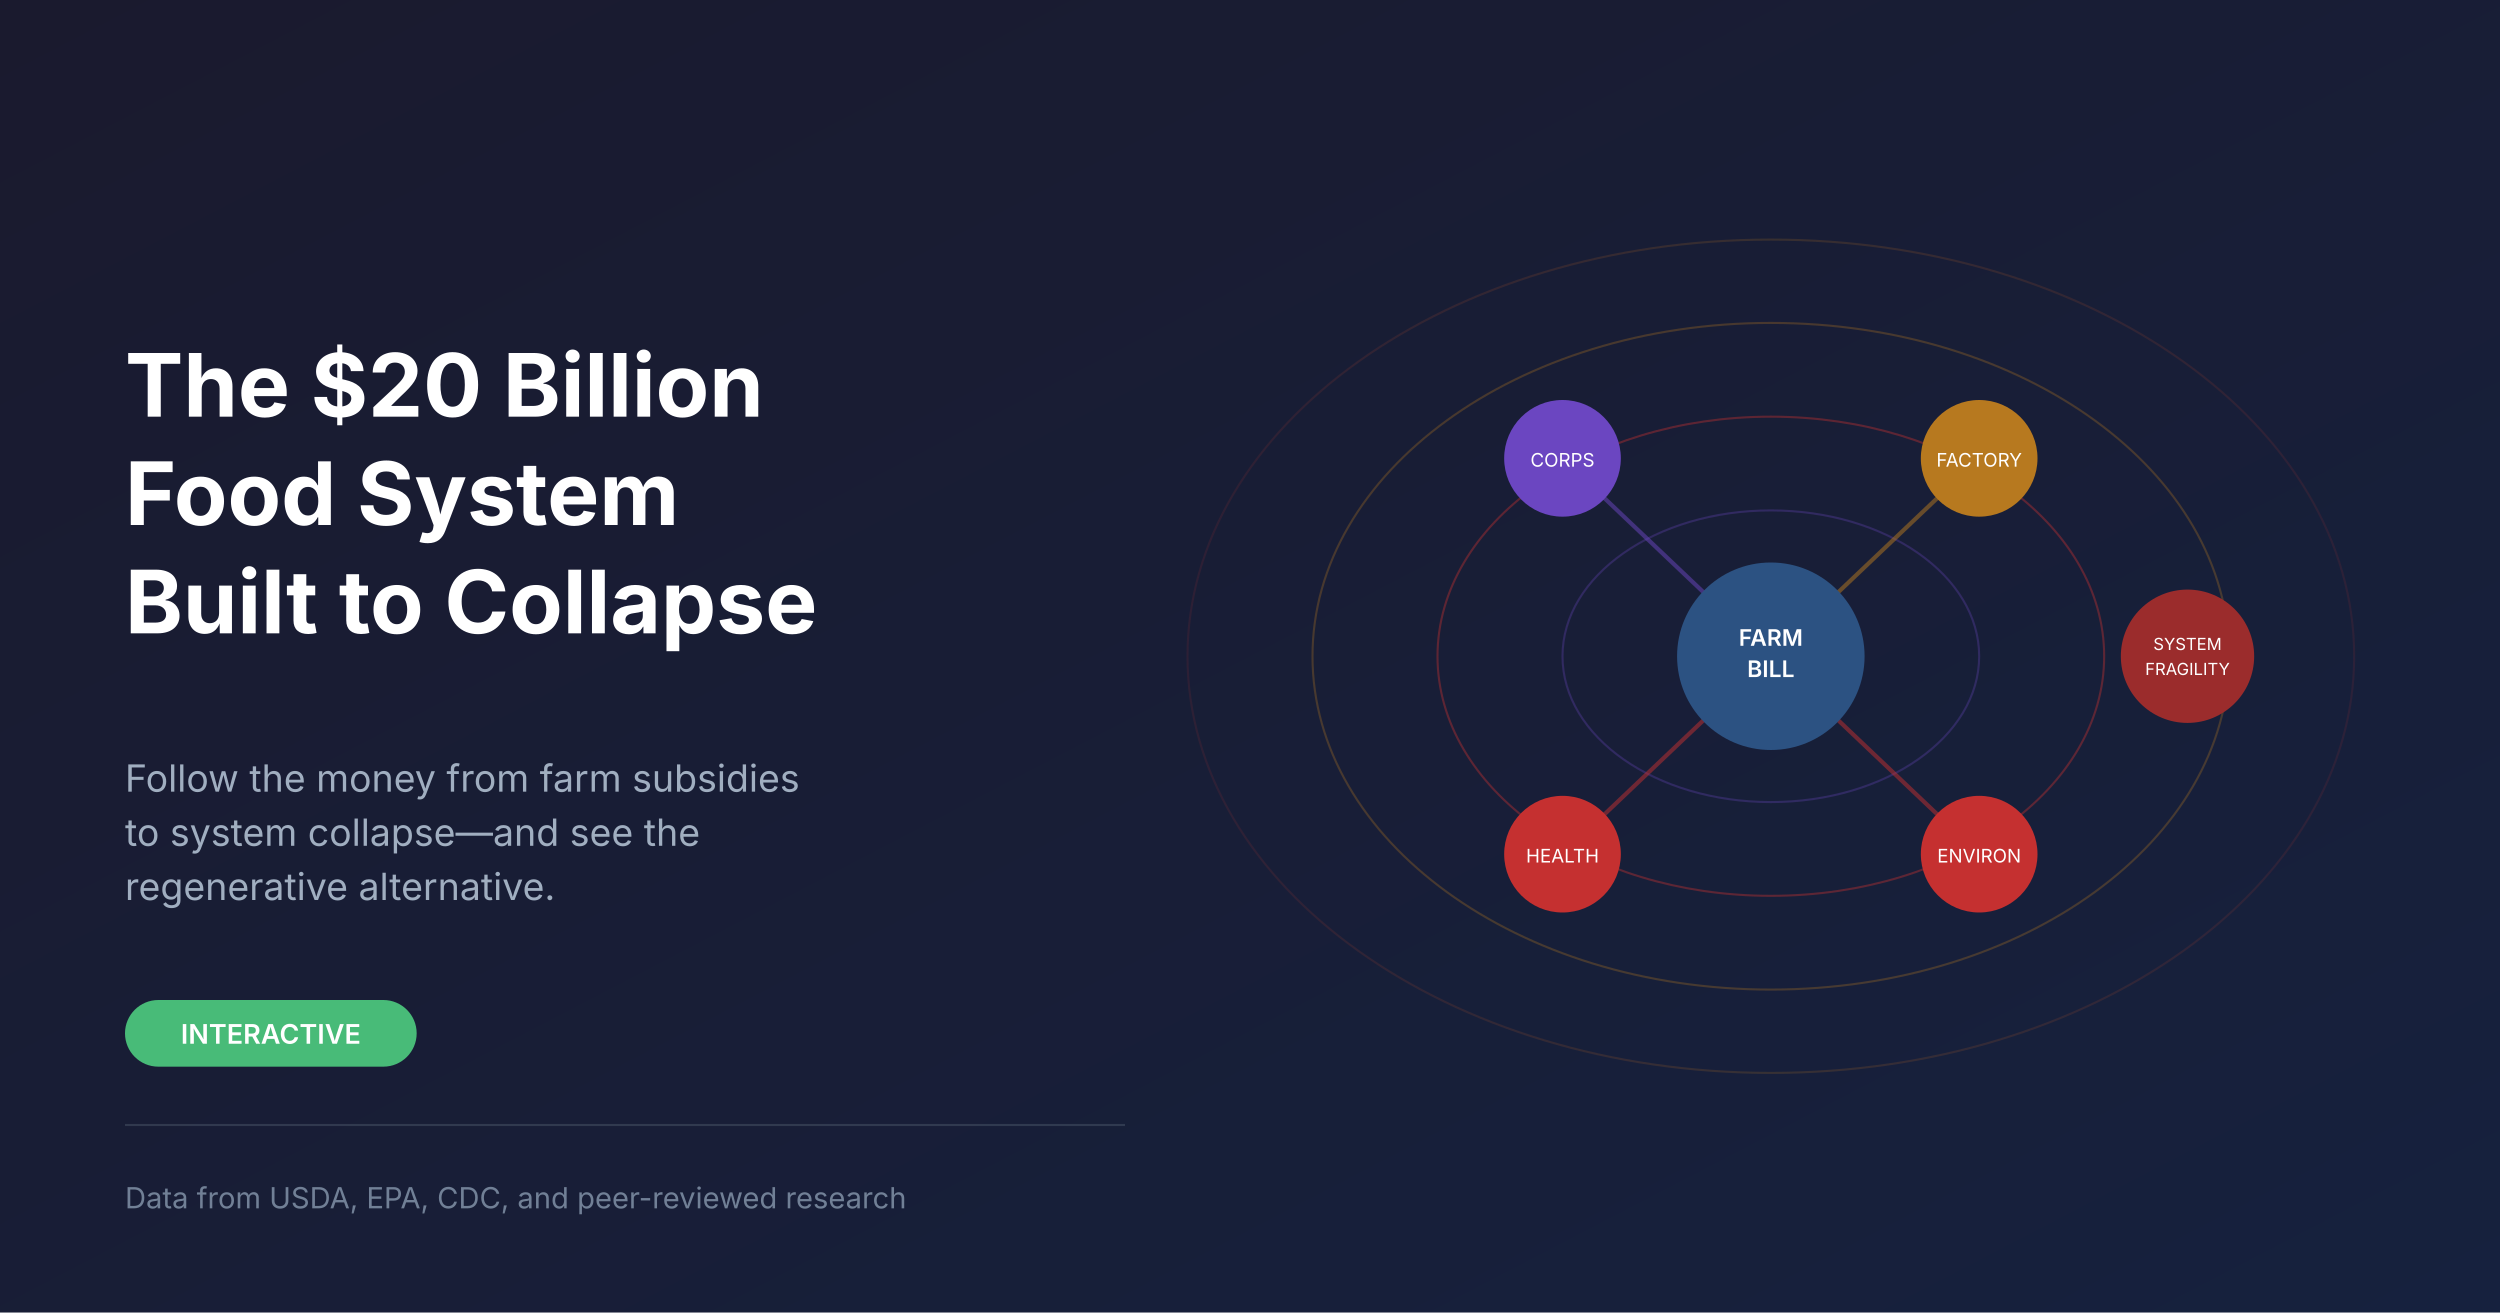
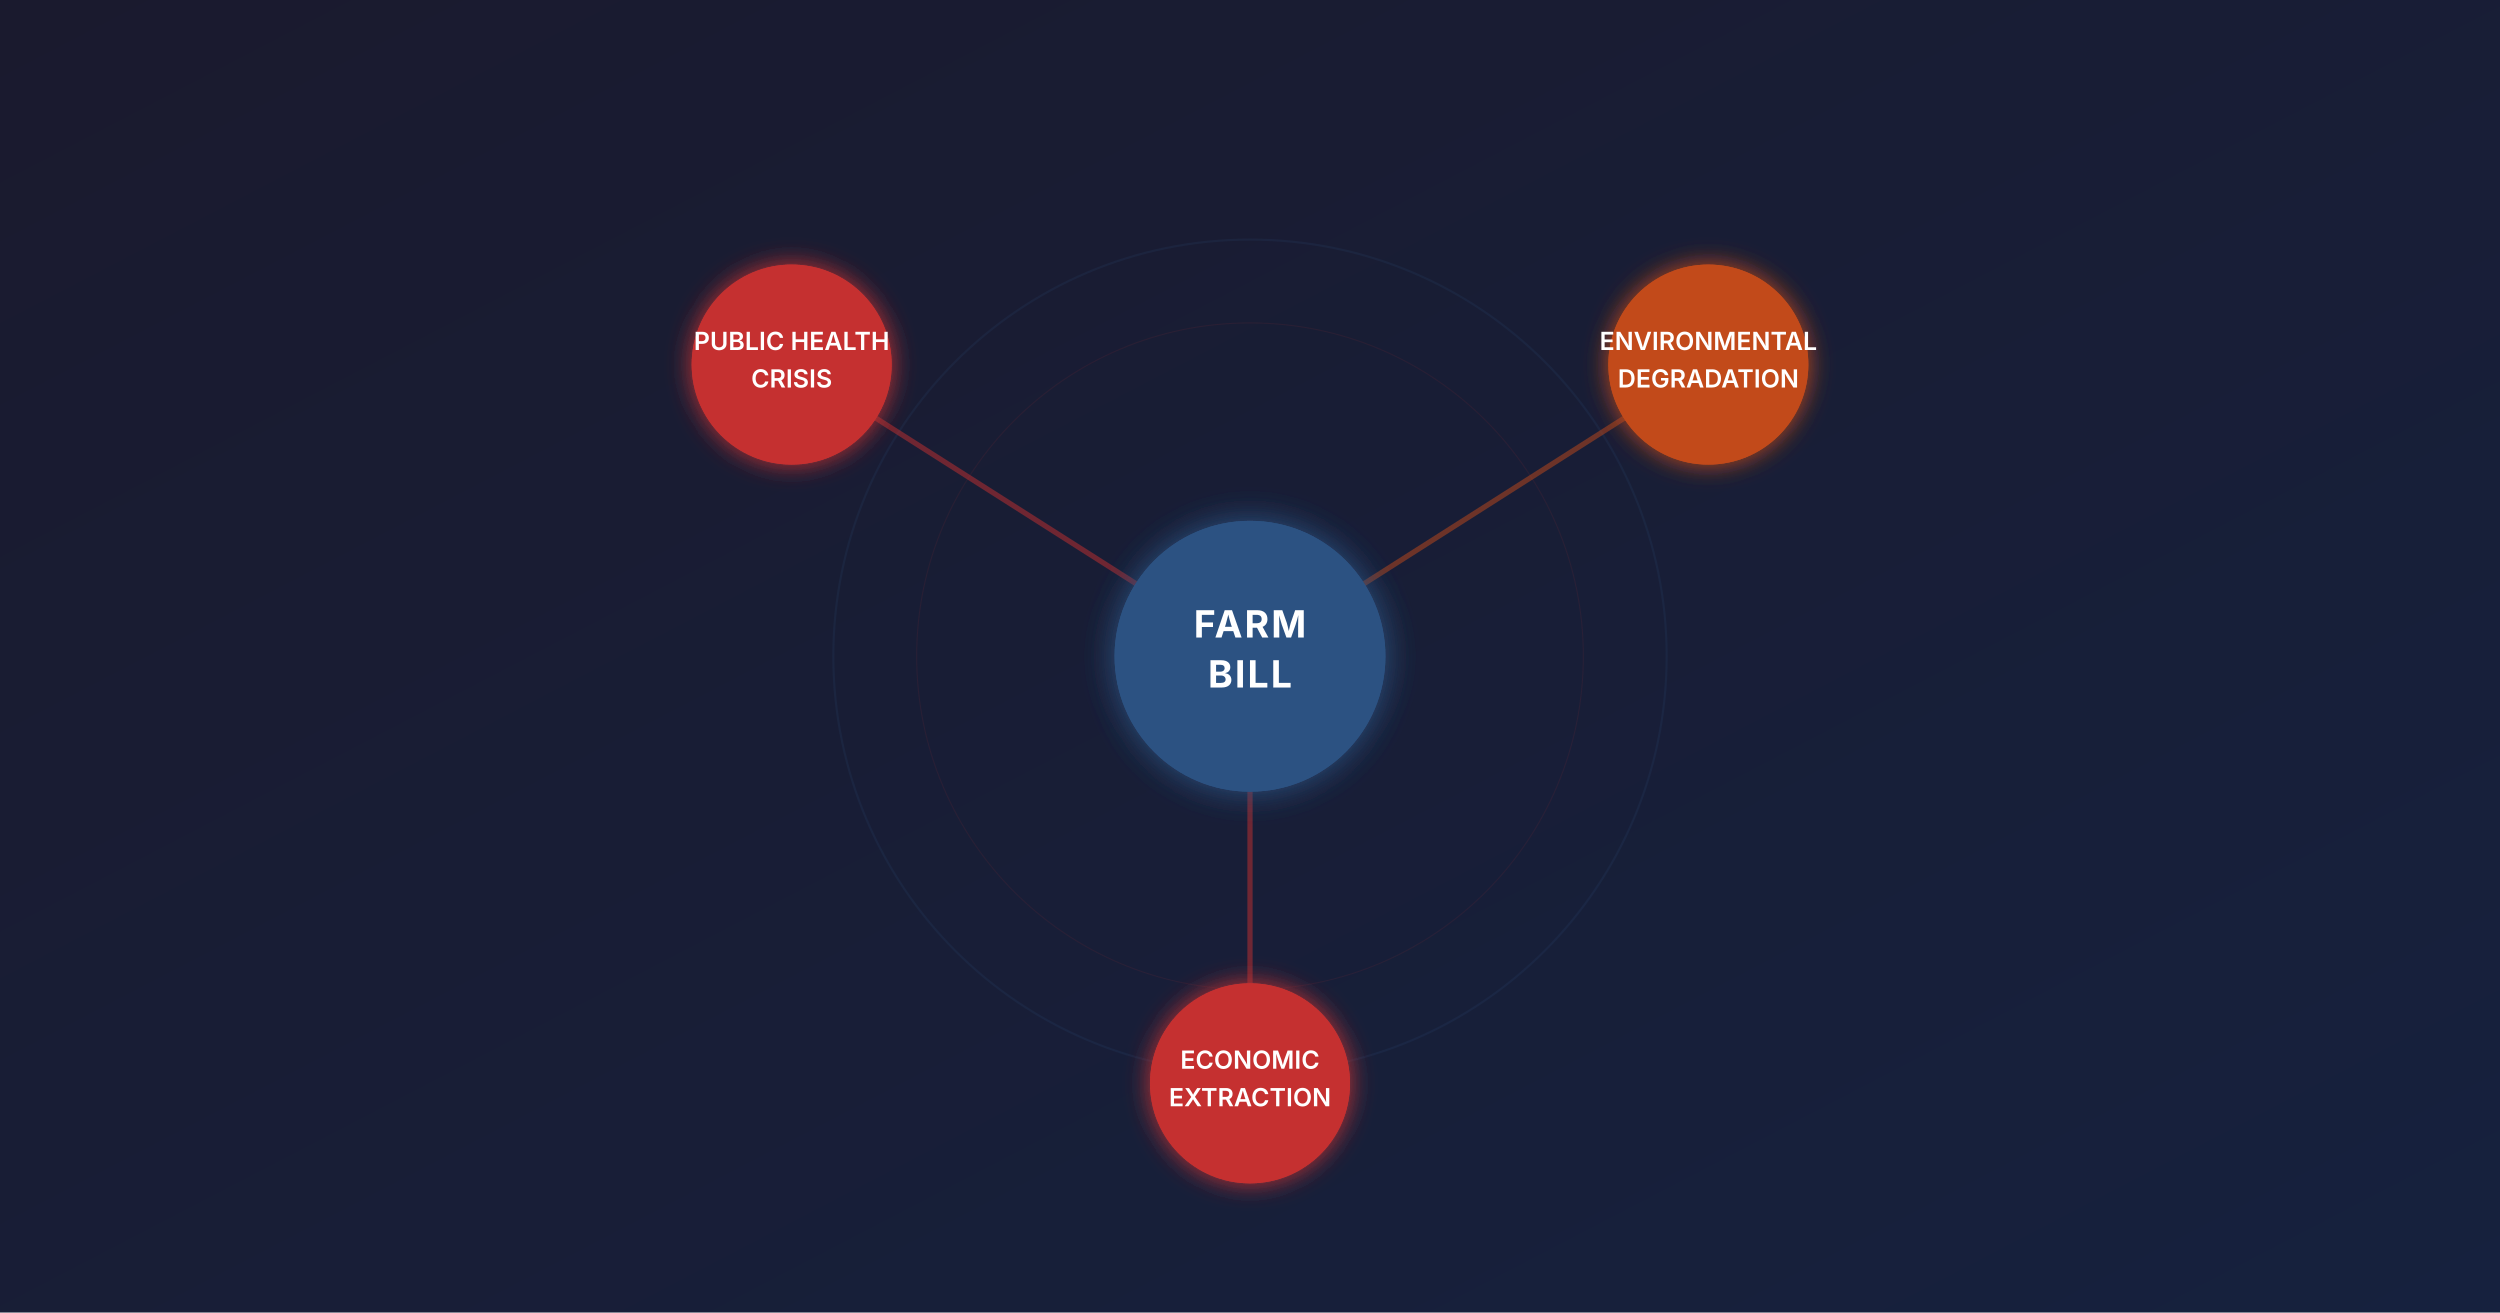
<svg xmlns="http://www.w3.org/2000/svg" width="1200" height="630">
  <defs>
    <linearGradient id="bgGradient" x1="0%" y1="0%" x2="100%" y2="100%">
      <stop offset="0%" style="stop-color:#1a1a2e" />
      <stop offset="100%" style="stop-color:#16213e" />
    </linearGradient>
-     <linearGradient id="ringGradient" x1="0%" y1="0%" x2="100%" y2="0%">
-       <stop offset="0%" style="stop-color:#c53030;stop-opacity:0.3" />
-       <stop offset="50%" style="stop-color:#b7791f;stop-opacity:0.5" />
-       <stop offset="100%" style="stop-color:#c53030;stop-opacity:0.3" />
-     </linearGradient>
+     <filter id="glow-blue" x="-50%" y="-50%" width="200%" height="200%">
+       <feGaussianBlur stdDeviation="8" result="blur" />
+       <feComposite in="SourceGraphic" in2="blur" operator="over" />
+     </filter>
+     <filter id="glow-red" x="-50%" y="-50%" width="200%" height="200%">
+       <feGaussianBlur stdDeviation="6" result="blur" />
+       <feComposite in="SourceGraphic" in2="blur" operator="over" />
+     </filter>
  </defs>
  <rect width="1200" height="630" fill="url(#bgGradient)" />
-   <ellipse cx="850" cy="315" rx="280" ry="200" fill="none" stroke="url(#ringGradient)" stroke-width="1" opacity="0.4" />
-   <ellipse cx="850" cy="315" rx="220" ry="160" fill="none" stroke="#b7791f" stroke-width="1" opacity="0.3" />
-   <ellipse cx="850" cy="315" rx="160" ry="115" fill="none" stroke="#c53030" stroke-width="1" opacity="0.4" />
-   <ellipse cx="850" cy="315" rx="100" ry="70" fill="none" stroke="#6b46c1" stroke-width="1" opacity="0.3" />
-   <path d="M850 315 L750 220" stroke="#6b46c1" stroke-width="2" opacity="0.5" />
-   <path d="M850 315 L950 220" stroke="#b7791f" stroke-width="2" opacity="0.5" />
-   <path d="M850 315 L750 410" stroke="#c53030" stroke-width="2" opacity="0.5" />
-   <path d="M850 315 L950 410" stroke="#c53030" stroke-width="2" opacity="0.5" />
-   <circle cx="850" cy="315" r="45" fill="#2c5282" />
-   <text x="850" y="310" font-family="Inter, system-ui, sans-serif" font-size="11" fill="white" text-anchor="middle" font-weight="600">FARM</text>
-   <text x="850" y="325" font-family="Inter, system-ui, sans-serif" font-size="11" fill="white" text-anchor="middle" font-weight="600">BILL</text>
-   <circle cx="750" cy="220" r="28" fill="#6b46c1" />
-   <text x="750" y="224" font-family="Inter, system-ui, sans-serif" font-size="9" fill="white" text-anchor="middle">CORPS</text>
-   <circle cx="950" cy="220" r="28" fill="#b7791f" />
-   <text x="950" y="224" font-family="Inter, system-ui, sans-serif" font-size="9" fill="white" text-anchor="middle">FACTORY</text>
-   <circle cx="750" cy="410" r="28" fill="#c53030" />
-   <text x="750" y="414" font-family="Inter, system-ui, sans-serif" font-size="9" fill="white" text-anchor="middle">HEALTH</text>
-   <circle cx="950" cy="410" r="28" fill="#c53030" />
-   <text x="950" y="414" font-family="Inter, system-ui, sans-serif" font-size="9" fill="white" text-anchor="middle">ENVIRON</text>
-   <circle cx="1050" cy="315" r="32" fill="#9b2c2c" />
-   <text x="1050" y="312" font-family="Inter, system-ui, sans-serif" font-size="8" fill="white" text-anchor="middle">SYSTEM</text>
-   <text x="1050" y="324" font-family="Inter, system-ui, sans-serif" font-size="8" fill="white" text-anchor="middle">FRAGILITY</text>
-   <text x="60" y="200" font-family="Inter, system-ui, sans-serif" font-size="42" fill="white" font-weight="700">
-     <tspan x="60" dy="0">The $20 Billion</tspan>
-     <tspan x="60" dy="52">Food System</tspan>
-     <tspan x="60" dy="52">Built to Collapse</tspan>
-   </text>
-   <text x="60" y="380" font-family="Inter, system-ui, sans-serif" font-size="18" fill="#a0aec0" font-weight="400">
-     <tspan x="60" dy="0">Follow the money from farm subsidies</tspan>
-     <tspan x="60" dy="26">to system collapse—and see the</tspan>
-     <tspan x="60" dy="26">regenerative alternative.</tspan>
-   </text>
-   <rect x="60" y="480" width="140" height="32" rx="16" fill="#48bb78" />
-   <text x="130" y="501" font-family="Inter, system-ui, sans-serif" font-size="13" fill="white" text-anchor="middle" font-weight="600">INTERACTIVE</text>
-   <line x1="60" y1="540" x2="540" y2="540" stroke="#4a5568" stroke-width="1" opacity="0.5" />
-   <text x="60" y="580" font-family="Inter, system-ui, sans-serif" font-size="14" fill="#718096">
-     Data from USDA, EPA, CDC, and peer-reviewed research
-   </text>
+   <circle cx="600" cy="315" r="200" fill="none" stroke="#2c5282" stroke-width="1" opacity="0.15" />
+   <circle cx="600" cy="315" r="160" fill="none" stroke="#c53030" stroke-width="0.5" opacity="0.1" />
+   <line x1="600" y1="315" x2="380" y2="175" stroke="#c53030" stroke-width="2.5" opacity="0.5" />
+   <line x1="600" y1="315" x2="820" y2="175" stroke="#c24a1a" stroke-width="2.5" opacity="0.5" />
+   <line x1="600" y1="315" x2="600" y2="520" stroke="#c53030" stroke-width="2.5" opacity="0.5" />
+   <circle cx="600" cy="315" r="65" fill="#2c5282" filter="url(#glow-blue)" />
+   <circle cx="600" cy="315" r="65" fill="#2c5282" />
+   <text x="600" y="306" font-family="Inter, system-ui, -apple-system, sans-serif" font-size="18" fill="white" text-anchor="middle" font-weight="700" letter-spacing="1">FARM</text>
+   <text x="600" y="330" font-family="Inter, system-ui, -apple-system, sans-serif" font-size="18" fill="white" text-anchor="middle" font-weight="700" letter-spacing="1">BILL</text>
+   <circle cx="380" cy="175" r="48" fill="#c53030" filter="url(#glow-red)" />
+   <circle cx="380" cy="175" r="48" fill="#c53030" />
+   <text x="380" y="168" font-family="Inter, system-ui, -apple-system, sans-serif" font-size="12" fill="white" text-anchor="middle" font-weight="600">PUBLIC HEALTH</text>
+   <text x="380" y="186" font-family="Inter, system-ui, -apple-system, sans-serif" font-size="12" fill="white" text-anchor="middle" font-weight="600">CRISIS</text>
+   <circle cx="820" cy="175" r="48" fill="#c24a1a" filter="url(#glow-red)" />
+   <circle cx="820" cy="175" r="48" fill="#c24a1a" />
+   <text x="820" y="168" font-family="Inter, system-ui, -apple-system, sans-serif" font-size="12" fill="white" text-anchor="middle" font-weight="600">ENVIRONMENTAL</text>
+   <text x="820" y="186" font-family="Inter, system-ui, -apple-system, sans-serif" font-size="12" fill="white" text-anchor="middle" font-weight="600">DEGRADATION</text>
+   <circle cx="600" cy="520" r="48" fill="#c53030" filter="url(#glow-red)" />
+   <circle cx="600" cy="520" r="48" fill="#c53030" />
+   <text x="600" y="513" font-family="Inter, system-ui, -apple-system, sans-serif" font-size="12" fill="white" text-anchor="middle" font-weight="600">ECONOMIC</text>
+   <text x="600" y="531" font-family="Inter, system-ui, -apple-system, sans-serif" font-size="12" fill="white" text-anchor="middle" font-weight="600">EXTRACTION</text>
</svg>
